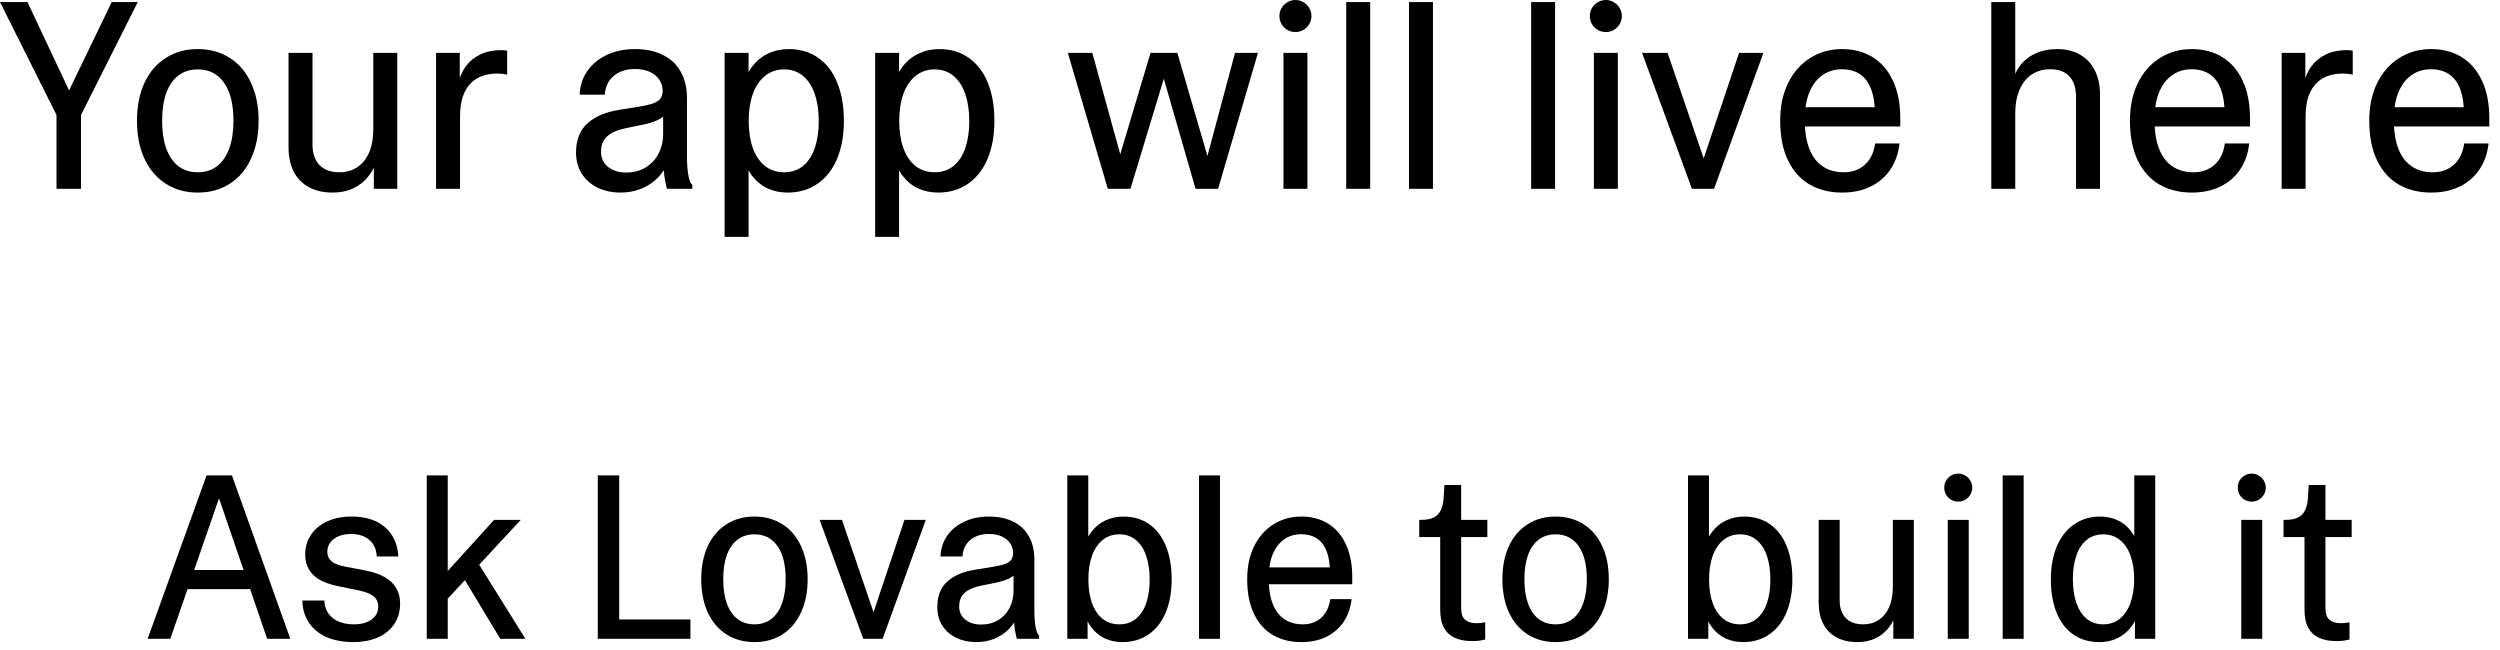
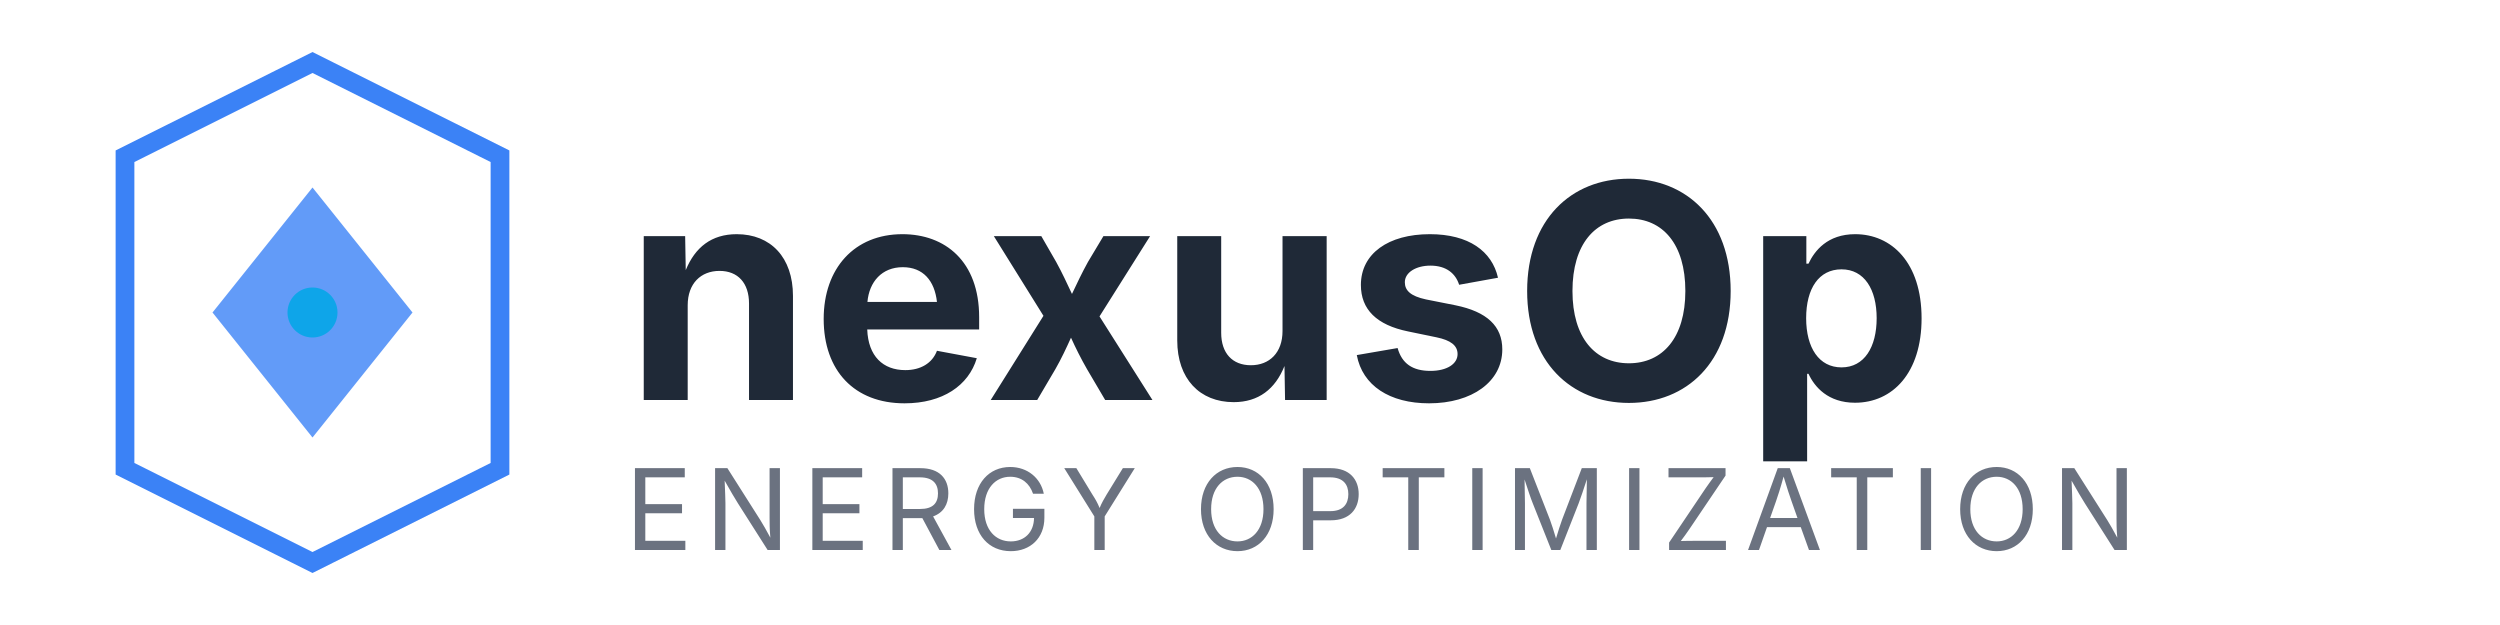
- <svg xmlns="http://www.w3.org/2000/svg" width="150" height="39" viewBox="0 0 150 39" fill="none">
-   <path d="M145.867 11.555C145.143 11.555 144.503 11.398 143.945 11.086C143.388 10.768 142.951 10.287 142.633 9.641C142.315 8.995 142.156 8.193 142.156 7.234C142.156 6.375 142.315 5.622 142.633 4.977C142.956 4.326 143.398 3.826 143.961 3.477C144.523 3.122 145.159 2.945 145.867 2.945C146.565 2.945 147.177 3.107 147.703 3.43C148.229 3.753 148.635 4.227 148.922 4.852C149.214 5.471 149.359 6.221 149.359 7.102C149.359 7.263 149.359 7.424 149.359 7.586H142.891V6.43H148.539L147.836 6.812C147.836 6.219 147.758 5.724 147.602 5.328C147.451 4.932 147.227 4.638 146.93 4.445C146.638 4.253 146.279 4.156 145.852 4.156C145.419 4.156 145.036 4.271 144.703 4.5C144.37 4.729 144.107 5.068 143.914 5.516C143.727 5.964 143.633 6.503 143.633 7.133V7.219C143.633 7.911 143.727 8.49 143.914 8.953C144.102 9.417 144.37 9.763 144.719 9.992C145.068 10.221 145.484 10.336 145.969 10.336C146.474 10.336 146.893 10.188 147.227 9.891C147.565 9.589 147.773 9.161 147.852 8.609H149.312C149.25 9.193 149.073 9.706 148.781 10.148C148.49 10.591 148.094 10.938 147.594 11.188C147.099 11.432 146.523 11.555 145.867 11.555Z" fill="black" />
-   <path d="M136.898 3.172H138.32V5.133L138.211 5.086C138.294 4.669 138.448 4.305 138.672 3.992C138.901 3.68 139.195 3.438 139.555 3.266C139.914 3.094 140.328 3.008 140.797 3.008C140.917 3.008 141.039 3.018 141.164 3.039V4.477C141.065 4.456 140.969 4.44 140.875 4.43C140.781 4.419 140.682 4.414 140.578 4.414C140.099 4.414 139.693 4.51 139.359 4.703C139.026 4.896 138.771 5.185 138.594 5.57C138.422 5.951 138.336 6.424 138.336 6.992V11.328H136.898V3.172Z" fill="black" />
-   <path d="M131.508 11.555C130.784 11.555 130.143 11.398 129.586 11.086C129.029 10.768 128.591 10.287 128.273 9.641C127.956 8.995 127.797 8.193 127.797 7.234C127.797 6.375 127.956 5.622 128.273 4.977C128.596 4.326 129.039 3.826 129.602 3.477C130.164 3.122 130.799 2.945 131.508 2.945C132.206 2.945 132.818 3.107 133.344 3.43C133.87 3.753 134.276 4.227 134.562 4.852C134.854 5.471 135 6.221 135 7.102C135 7.263 135 7.424 135 7.586H128.531V6.43H134.18L133.477 6.812C133.477 6.219 133.398 5.724 133.242 5.328C133.091 4.932 132.867 4.638 132.57 4.445C132.279 4.253 131.919 4.156 131.492 4.156C131.06 4.156 130.677 4.271 130.344 4.5C130.01 4.729 129.747 5.068 129.555 5.516C129.367 5.964 129.273 6.503 129.273 7.133V7.219C129.273 7.911 129.367 8.49 129.555 8.953C129.742 9.417 130.01 9.763 130.359 9.992C130.708 10.221 131.125 10.336 131.609 10.336C132.115 10.336 132.534 10.188 132.867 9.891C133.206 9.589 133.414 9.161 133.492 8.609H134.953C134.891 9.193 134.714 9.706 134.422 10.148C134.13 10.591 133.734 10.938 133.234 11.188C132.74 11.432 132.164 11.555 131.508 11.555Z" fill="black" />
-   <path d="M119.477 0.125H120.914V5.664L120.703 5.055C120.802 4.622 120.971 4.247 121.211 3.93C121.456 3.612 121.766 3.37 122.141 3.203C122.516 3.031 122.943 2.945 123.422 2.945C123.958 2.945 124.419 3.057 124.805 3.281C125.195 3.505 125.492 3.823 125.695 4.234C125.898 4.641 126 5.117 126 5.664V11.328H124.562V5.82C124.562 5.284 124.43 4.872 124.164 4.586C123.904 4.299 123.518 4.156 123.008 4.156C122.596 4.156 122.232 4.258 121.914 4.461C121.602 4.664 121.357 4.969 121.18 5.375C121.003 5.776 120.914 6.263 120.914 6.836V11.328H119.477V0.125Z" fill="black" />
-   <path d="M110.523 11.555C109.799 11.555 109.159 11.398 108.602 11.086C108.044 10.768 107.607 10.287 107.289 9.641C106.971 8.995 106.812 8.193 106.812 7.234C106.812 6.375 106.971 5.622 107.289 4.977C107.612 4.326 108.055 3.826 108.617 3.477C109.18 3.122 109.815 2.945 110.523 2.945C111.221 2.945 111.833 3.107 112.359 3.43C112.885 3.753 113.292 4.227 113.578 4.852C113.87 5.471 114.016 6.221 114.016 7.102C114.016 7.263 114.016 7.424 114.016 7.586H107.547V6.43H113.195L112.492 6.812C112.492 6.219 112.414 5.724 112.258 5.328C112.107 4.932 111.883 4.638 111.586 4.445C111.294 4.253 110.935 4.156 110.508 4.156C110.076 4.156 109.693 4.271 109.359 4.5C109.026 4.729 108.763 5.068 108.57 5.516C108.383 5.964 108.289 6.503 108.289 7.133V7.219C108.289 7.911 108.383 8.49 108.57 8.953C108.758 9.417 109.026 9.763 109.375 9.992C109.724 10.221 110.141 10.336 110.625 10.336C111.13 10.336 111.549 10.188 111.883 9.891C112.221 9.589 112.43 9.161 112.508 8.609H113.969C113.906 9.193 113.729 9.706 113.438 10.148C113.146 10.591 112.75 10.938 112.25 11.188C111.755 11.432 111.18 11.555 110.523 11.555Z" fill="black" />
-   <path d="M98.523 3.172H100.055L102.359 9.906H102.086L104.344 3.172H105.805L102.844 11.328H101.516L98.523 3.172Z" fill="black" />
-   <path d="M95.633 3.172H97.07V11.328H95.633V3.172ZM96.352 1.922C96.18 1.922 96.018 1.88 95.867 1.797C95.721 1.708 95.604 1.591 95.516 1.445C95.432 1.294 95.391 1.133 95.391 0.961C95.391 0.789 95.432 0.63 95.516 0.484C95.604 0.333 95.721 0.216 95.867 0.133C96.018 0.044 96.18 0 96.352 0C96.523 0 96.682 0.044 96.828 0.133C96.979 0.216 97.096 0.333 97.18 0.484C97.268 0.63 97.312 0.789 97.312 0.961C97.312 1.133 97.268 1.294 97.18 1.445C97.096 1.591 96.979 1.708 96.828 1.797C96.682 1.88 96.523 1.922 96.352 1.922Z" fill="black" />
-   <path d="M91.867 0.125H93.305V11.328H91.867V0.125Z" fill="black" />
-   <path d="M84.539 0.125H85.977V11.328H84.539V0.125Z" fill="black" />
-   <path d="M80.773 0.125H82.211V11.328H80.773V0.125Z" fill="black" />
-   <path d="M77.008 3.172H78.445V11.328H77.008V3.172ZM77.727 1.922C77.555 1.922 77.393 1.88 77.242 1.797C77.096 1.708 76.979 1.591 76.891 1.445C76.807 1.294 76.766 1.133 76.766 0.961C76.766 0.789 76.807 0.63 76.891 0.484C76.979 0.333 77.096 0.216 77.242 0.133C77.393 0.044 77.555 0 77.727 0C77.898 0 78.057 0.044 78.203 0.133C78.354 0.216 78.471 0.333 78.555 0.484C78.643 0.63 78.688 0.789 78.688 0.961C78.688 1.133 78.643 1.294 78.555 1.445C78.471 1.591 78.354 1.708 78.203 1.797C78.057 1.88 77.898 1.922 77.727 1.922Z" fill="black" />
-   <path d="M64.07 3.172H65.539L67.508 10.32H66.898L69.031 3.172H70.641L72.727 10.32H72.188L74.102 3.172H75.477L73.086 11.328H71.734L69.508 3.617H70.164L67.828 11.328H66.469L64.07 3.172Z" fill="black" />
-   <path d="M56.289 11.555C55.852 11.555 55.45 11.471 55.086 11.305C54.727 11.138 54.417 10.885 54.156 10.547C53.901 10.208 53.711 9.786 53.586 9.281L53.898 9.602V11.328H52.508V3.172H53.945V4.992L53.602 5.219C53.711 4.745 53.896 4.339 54.156 4C54.417 3.656 54.734 3.396 55.109 3.219C55.49 3.036 55.904 2.945 56.352 2.945C57.044 2.945 57.638 3.122 58.133 3.477C58.633 3.826 59.013 4.326 59.273 4.977C59.534 5.622 59.664 6.38 59.664 7.25C59.664 8.115 59.529 8.872 59.258 9.523C58.987 10.169 58.596 10.669 58.086 11.023C57.575 11.378 56.977 11.555 56.289 11.555ZM56.078 10.336C56.526 10.336 56.906 10.208 57.219 9.953C57.531 9.693 57.766 9.333 57.922 8.875C58.078 8.411 58.156 7.875 58.156 7.266C58.156 6.656 58.078 6.12 57.922 5.656C57.766 5.188 57.531 4.823 57.219 4.562C56.906 4.297 56.526 4.164 56.078 4.164C55.63 4.164 55.245 4.297 54.922 4.562C54.604 4.823 54.362 5.188 54.195 5.656C54.034 6.12 53.953 6.656 53.953 7.266C53.953 7.87 54.034 8.404 54.195 8.867C54.362 9.331 54.604 9.693 54.922 9.953C55.245 10.208 55.63 10.336 56.078 10.336ZM52.508 9.664H53.945V14.211H52.508V9.664Z" fill="black" />
-   <path d="M47.258 11.555C46.82 11.555 46.419 11.471 46.055 11.305C45.695 11.138 45.385 10.885 45.125 10.547C44.87 10.208 44.68 9.786 44.555 9.281L44.867 9.602V11.328H43.477V3.172H44.914V4.992L44.57 5.219C44.68 4.745 44.865 4.339 45.125 4C45.385 3.656 45.703 3.396 46.078 3.219C46.458 3.036 46.872 2.945 47.32 2.945C48.013 2.945 48.607 3.122 49.102 3.477C49.602 3.826 49.982 4.326 50.242 4.977C50.503 5.622 50.633 6.38 50.633 7.25C50.633 8.115 50.497 8.872 50.227 9.523C49.956 10.169 49.565 10.669 49.055 11.023C48.544 11.378 47.945 11.555 47.258 11.555ZM47.047 10.336C47.495 10.336 47.875 10.208 48.188 9.953C48.5 9.693 48.734 9.333 48.891 8.875C49.047 8.411 49.125 7.875 49.125 7.266C49.125 6.656 49.047 6.12 48.891 5.656C48.734 5.188 48.5 4.823 48.188 4.562C47.875 4.297 47.495 4.164 47.047 4.164C46.599 4.164 46.214 4.297 45.891 4.562C45.573 4.823 45.331 5.188 45.164 5.656C45.003 6.12 44.922 6.656 44.922 7.266C44.922 7.87 45.003 8.404 45.164 8.867C45.331 9.331 45.573 9.693 45.891 9.953C46.214 10.208 46.599 10.336 47.047 10.336ZM43.477 9.664H44.914V14.211H43.477V9.664Z" fill="black" />
-   <path d="M37.234 11.555C36.729 11.555 36.273 11.458 35.867 11.266C35.461 11.068 35.141 10.787 34.906 10.422C34.677 10.057 34.562 9.633 34.562 9.148C34.562 8.404 34.786 7.826 35.234 7.414C35.688 6.997 36.32 6.724 37.133 6.594L38.43 6.383C38.763 6.326 39.023 6.263 39.211 6.195C39.398 6.122 39.536 6.029 39.625 5.914C39.714 5.794 39.758 5.635 39.758 5.438C39.758 5.219 39.698 5.01 39.578 4.812C39.458 4.615 39.273 4.453 39.023 4.328C38.773 4.203 38.464 4.141 38.094 4.141C37.573 4.141 37.148 4.279 36.82 4.555C36.497 4.826 36.32 5.201 36.289 5.68H34.781C34.797 5.159 34.945 4.693 35.227 4.281C35.508 3.865 35.896 3.539 36.391 3.305C36.885 3.065 37.453 2.945 38.094 2.945C38.745 2.945 39.305 3.062 39.773 3.297C40.242 3.526 40.599 3.862 40.844 4.305C41.094 4.747 41.219 5.276 41.219 5.891V9.438C41.219 9.818 41.245 10.169 41.297 10.492C41.354 10.81 41.435 11.013 41.539 11.102V11.328H40.016C39.953 11.104 39.901 10.844 39.859 10.547C39.823 10.245 39.805 9.951 39.805 9.664L40.062 9.742C39.938 10.081 39.74 10.388 39.469 10.664C39.198 10.94 38.87 11.159 38.484 11.32C38.099 11.477 37.682 11.555 37.234 11.555ZM37.555 10.352C38.008 10.352 38.404 10.25 38.742 10.047C39.081 9.839 39.339 9.56 39.516 9.211C39.698 8.857 39.789 8.464 39.789 8.031V6.812L39.953 6.836C39.802 7.008 39.609 7.143 39.375 7.242C39.146 7.341 38.836 7.43 38.445 7.508L37.586 7.68C37.06 7.789 36.675 7.956 36.43 8.18C36.185 8.398 36.062 8.706 36.062 9.102C36.062 9.482 36.203 9.786 36.484 10.016C36.771 10.24 37.128 10.352 37.555 10.352Z" fill="black" />
-   <path d="M26.164 3.172H27.586V5.133L27.477 5.086C27.56 4.669 27.713 4.305 27.938 3.992C28.167 3.68 28.461 3.438 28.82 3.266C29.18 3.094 29.594 3.008 30.062 3.008C30.182 3.008 30.305 3.018 30.43 3.039V4.477C30.331 4.456 30.234 4.44 30.141 4.43C30.047 4.419 29.948 4.414 29.844 4.414C29.365 4.414 28.958 4.51 28.625 4.703C28.292 4.896 28.037 5.185 27.859 5.57C27.688 5.951 27.602 6.424 27.602 6.992V11.328H26.164V3.172Z" fill="black" />
-   <path d="M19.969 11.555C19.417 11.555 18.94 11.448 18.539 11.234C18.143 11.021 17.838 10.711 17.625 10.305C17.417 9.898 17.312 9.409 17.312 8.836V3.172H18.75V8.672C18.75 9.198 18.888 9.607 19.164 9.898C19.44 10.19 19.841 10.336 20.367 10.336C20.768 10.336 21.12 10.237 21.422 10.039C21.729 9.841 21.969 9.549 22.141 9.164C22.312 8.773 22.398 8.299 22.398 7.742V3.172H23.836V11.328H22.43V8.836L22.672 9.438C22.552 9.87 22.367 10.245 22.117 10.562C21.872 10.88 21.568 11.125 21.203 11.297C20.838 11.469 20.427 11.555 19.969 11.555Z" fill="black" />
-   <path d="M11.867 11.555C11.138 11.555 10.497 11.378 9.945 11.023C9.393 10.669 8.966 10.167 8.664 9.516C8.367 8.865 8.219 8.107 8.219 7.242C8.219 6.378 8.367 5.622 8.664 4.977C8.966 4.326 9.393 3.826 9.945 3.477C10.497 3.122 11.138 2.945 11.867 2.945C12.596 2.945 13.237 3.122 13.789 3.477C14.341 3.826 14.766 4.326 15.062 4.977C15.365 5.622 15.516 6.378 15.516 7.242C15.516 8.107 15.365 8.865 15.062 9.516C14.766 10.167 14.341 10.669 13.789 11.023C13.237 11.378 12.596 11.555 11.867 11.555ZM11.867 10.336C12.315 10.336 12.698 10.216 13.016 9.977C13.338 9.732 13.583 9.378 13.75 8.914C13.922 8.451 14.008 7.893 14.008 7.242C14.008 6.263 13.82 5.505 13.445 4.969C13.07 4.432 12.544 4.164 11.867 4.164C11.419 4.164 11.034 4.284 10.711 4.523C10.393 4.763 10.148 5.115 9.977 5.578C9.81 6.036 9.727 6.591 9.727 7.242C9.727 7.893 9.81 8.451 9.977 8.914C10.148 9.378 10.393 9.732 10.711 9.977C11.034 10.216 11.419 10.336 11.867 10.336Z" fill="black" />
-   <path d="M3.391 6.18L3.711 7.539L0 0.125H1.648L4.414 6H3.867L6.703 0.125H8.266L4.539 7.539L4.859 6.18V11.328H3.391V6.18Z" fill="black" />
-   <path d="M140.19 38.465C139.789 38.465 139.448 38.403 139.165 38.28C138.882 38.157 138.661 37.957 138.502 37.679C138.347 37.396 138.27 37.029 138.27 36.578V32.224H137.012V31.191H137.135C137.445 31.191 137.693 31.144 137.88 31.048C138.071 30.952 138.215 30.804 138.311 30.604C138.406 30.403 138.463 30.136 138.481 29.804L138.522 29.1H139.527V31.301L139.377 31.191H141.1V32.224H139.527V36.496C139.527 36.82 139.607 37.05 139.767 37.187C139.931 37.323 140.159 37.392 140.45 37.392C140.637 37.392 140.81 37.373 140.97 37.337V38.369C140.828 38.406 140.699 38.431 140.58 38.444C140.462 38.458 140.332 38.465 140.19 38.465Z" fill="black" />
-   <path d="M134.476 31.191H135.733V38.328H134.476V31.191ZM135.104 30.098C134.954 30.098 134.813 30.061 134.681 29.988C134.553 29.911 134.451 29.808 134.373 29.681C134.3 29.549 134.264 29.407 134.264 29.257C134.264 29.106 134.3 28.967 134.373 28.84C134.451 28.708 134.553 28.605 134.681 28.532C134.813 28.455 134.954 28.416 135.104 28.416C135.255 28.416 135.394 28.455 135.521 28.532C135.654 28.605 135.756 28.708 135.829 28.84C135.907 28.967 135.945 29.106 135.945 29.257C135.945 29.407 135.907 29.549 135.829 29.681C135.756 29.808 135.654 29.911 135.521 29.988C135.394 30.061 135.255 30.098 135.104 30.098Z" fill="black" />
-   <path d="M128.057 28.525H129.314V31.191H128.057V28.525ZM125.965 38.526C125.354 38.526 124.83 38.374 124.393 38.068C123.955 37.758 123.622 37.323 123.395 36.763C123.167 36.198 123.053 35.535 123.053 34.773C123.053 34.017 123.171 33.354 123.408 32.784C123.65 32.215 123.994 31.775 124.44 31.465C124.887 31.15 125.409 30.993 126.006 30.993C126.389 30.993 126.737 31.066 127.052 31.212C127.371 31.358 127.642 31.579 127.865 31.875C128.093 32.171 128.262 32.54 128.371 32.982L128.057 32.702V31.191H129.314V38.328H128.098V36.735L128.357 36.537C128.212 37.161 127.924 37.649 127.496 38C127.068 38.351 126.557 38.526 125.965 38.526ZM126.19 37.46C126.582 37.46 126.917 37.346 127.195 37.118C127.478 36.886 127.69 36.567 127.831 36.161C127.977 35.751 128.05 35.279 128.05 34.746C128.05 34.217 127.977 33.75 127.831 33.345C127.69 32.939 127.478 32.625 127.195 32.401C126.917 32.173 126.582 32.06 126.19 32.06C125.799 32.06 125.466 32.173 125.192 32.401C124.919 32.625 124.714 32.939 124.577 33.345C124.44 33.746 124.372 34.213 124.372 34.746C124.372 35.279 124.44 35.751 124.577 36.161C124.714 36.567 124.919 36.886 125.192 37.118C125.466 37.346 125.799 37.46 126.19 37.46Z" fill="black" />
-   <path d="M120.161 28.525H121.419V38.328H120.161V28.525Z" fill="black" />
-   <path d="M116.866 31.191H118.124V38.328H116.866V31.191ZM117.495 30.098C117.345 30.098 117.203 30.061 117.071 29.988C116.944 29.911 116.841 29.808 116.764 29.681C116.691 29.549 116.654 29.407 116.654 29.257C116.654 29.106 116.691 28.967 116.764 28.84C116.841 28.708 116.944 28.605 117.071 28.532C117.203 28.455 117.345 28.416 117.495 28.416C117.646 28.416 117.785 28.455 117.912 28.532C118.044 28.605 118.147 28.708 118.22 28.84C118.297 28.967 118.336 29.106 118.336 29.257C118.336 29.407 118.297 29.549 118.22 29.681C118.147 29.808 118.044 29.911 117.912 29.988C117.785 30.061 117.646 30.098 117.495 30.098Z" fill="black" />
-   <path d="M111.445 38.526C110.962 38.526 110.545 38.433 110.194 38.246C109.848 38.059 109.581 37.788 109.395 37.433C109.212 37.077 109.121 36.649 109.121 36.148V31.191H110.379V36.004C110.379 36.464 110.5 36.822 110.741 37.077C110.983 37.332 111.334 37.46 111.794 37.46C112.145 37.46 112.452 37.373 112.717 37.2C112.986 37.027 113.195 36.772 113.346 36.435C113.496 36.093 113.571 35.678 113.571 35.19V31.191H114.829V38.328H113.599V36.148L113.811 36.674C113.706 37.052 113.544 37.38 113.325 37.658C113.111 37.936 112.844 38.15 112.525 38.301C112.206 38.451 111.846 38.526 111.445 38.526Z" fill="black" />
-   <path d="M104.589 38.526C104.206 38.526 103.855 38.453 103.536 38.308C103.222 38.162 102.951 37.941 102.723 37.645C102.499 37.348 102.333 36.979 102.224 36.537L102.497 36.817V38.328H101.28V31.191H102.538V32.784L102.237 32.982C102.333 32.568 102.495 32.212 102.723 31.916C102.951 31.615 103.229 31.387 103.557 31.232C103.889 31.073 104.252 30.993 104.644 30.993C105.25 30.993 105.769 31.148 106.202 31.458C106.64 31.763 106.972 32.201 107.2 32.77C107.428 33.336 107.542 33.999 107.542 34.76C107.542 35.516 107.424 36.179 107.187 36.749C106.95 37.314 106.608 37.752 106.161 38.062C105.715 38.371 105.19 38.526 104.589 38.526ZM104.404 37.46C104.796 37.46 105.129 37.348 105.402 37.125C105.676 36.897 105.881 36.583 106.018 36.182C106.154 35.776 106.223 35.307 106.223 34.773C106.223 34.24 106.154 33.771 106.018 33.365C105.881 32.955 105.676 32.636 105.402 32.408C105.129 32.176 104.796 32.06 104.404 32.06C104.012 32.06 103.675 32.176 103.393 32.408C103.115 32.636 102.903 32.955 102.757 33.365C102.616 33.771 102.545 34.24 102.545 34.773C102.545 35.302 102.616 35.769 102.757 36.175C102.903 36.58 103.115 36.897 103.393 37.125C103.675 37.348 104.012 37.46 104.404 37.46ZM101.28 28.525H102.538V31.191H101.28V28.525Z" fill="black" />
-   <path d="M93.337 38.526C92.699 38.526 92.138 38.371 91.655 38.062C91.172 37.752 90.799 37.312 90.534 36.742C90.274 36.172 90.144 35.509 90.144 34.753C90.144 33.996 90.274 33.336 90.534 32.77C90.799 32.201 91.172 31.763 91.655 31.458C92.138 31.148 92.699 30.993 93.337 30.993C93.975 30.993 94.535 31.148 95.019 31.458C95.502 31.763 95.873 32.201 96.133 32.77C96.397 33.336 96.529 33.996 96.529 34.753C96.529 35.509 96.397 36.172 96.133 36.742C95.873 37.312 95.502 37.752 95.019 38.062C94.535 38.371 93.975 38.526 93.337 38.526ZM93.337 37.46C93.729 37.46 94.064 37.355 94.342 37.145C94.624 36.931 94.838 36.621 94.984 36.216C95.135 35.81 95.21 35.323 95.21 34.753C95.21 33.896 95.046 33.233 94.718 32.764C94.39 32.294 93.929 32.06 93.337 32.06C92.945 32.06 92.608 32.164 92.325 32.374C92.047 32.584 91.833 32.891 91.683 33.297C91.537 33.698 91.464 34.183 91.464 34.753C91.464 35.323 91.537 35.81 91.683 36.216C91.833 36.621 92.047 36.931 92.325 37.145C92.608 37.355 92.945 37.46 93.337 37.46Z" fill="black" />
-   <path d="M88.333 38.465C87.932 38.465 87.59 38.403 87.308 38.28C87.025 38.157 86.804 37.957 86.644 37.679C86.49 37.396 86.412 37.029 86.412 36.578V32.224H85.154V31.191H85.277C85.587 31.191 85.836 31.144 86.022 31.048C86.214 30.952 86.357 30.804 86.453 30.604C86.549 30.403 86.606 30.136 86.624 29.804L86.665 29.1H87.67V31.301L87.519 31.191H89.242V32.224H87.67V36.496C87.67 36.82 87.75 37.05 87.909 37.187C88.073 37.323 88.301 37.392 88.593 37.392C88.78 37.392 88.953 37.373 89.112 37.337V38.369C88.971 38.406 88.841 38.431 88.723 38.444C88.604 38.458 88.474 38.465 88.333 38.465Z" fill="black" />
-   <path d="M78.079 38.526C77.446 38.526 76.885 38.39 76.397 38.116C75.91 37.838 75.527 37.417 75.249 36.852C74.971 36.286 74.832 35.585 74.832 34.746C74.832 33.994 74.971 33.336 75.249 32.77C75.532 32.201 75.919 31.763 76.411 31.458C76.903 31.148 77.459 30.993 78.079 30.993C78.69 30.993 79.225 31.134 79.686 31.417C80.146 31.7 80.501 32.114 80.752 32.661C81.007 33.203 81.135 33.86 81.135 34.63C81.135 34.771 81.135 34.912 81.135 35.054H75.475V34.042H80.417L79.802 34.377C79.802 33.857 79.733 33.425 79.597 33.078C79.465 32.732 79.269 32.474 79.009 32.306C78.754 32.137 78.439 32.053 78.065 32.053C77.687 32.053 77.352 32.153 77.061 32.353C76.769 32.554 76.539 32.85 76.37 33.242C76.206 33.634 76.124 34.106 76.124 34.657V34.732C76.124 35.339 76.206 35.844 76.37 36.25C76.534 36.656 76.769 36.959 77.074 37.159C77.38 37.36 77.744 37.46 78.168 37.46C78.61 37.46 78.977 37.33 79.269 37.07C79.565 36.806 79.747 36.432 79.815 35.949H81.094C81.039 36.46 80.884 36.908 80.629 37.296C80.374 37.683 80.027 37.986 79.59 38.205C79.157 38.419 78.653 38.526 78.079 38.526Z" fill="black" />
-   <path d="M71.94 28.525H73.198V38.328H71.94V28.525Z" fill="black" />
-   <path d="M67.347 38.526C66.964 38.526 66.613 38.453 66.294 38.308C65.98 38.162 65.708 37.941 65.481 37.645C65.257 37.348 65.091 36.979 64.981 36.537L65.255 36.817V38.328H64.038V31.191H65.296V32.784L64.995 32.982C65.091 32.568 65.253 32.212 65.481 31.916C65.708 31.615 65.986 31.387 66.314 31.232C66.647 31.073 67.009 30.993 67.401 30.993C68.007 30.993 68.527 31.148 68.96 31.458C69.397 31.763 69.73 32.201 69.958 32.77C70.186 33.336 70.3 33.999 70.3 34.76C70.3 35.516 70.181 36.179 69.944 36.749C69.707 37.314 69.366 37.752 68.919 38.062C68.472 38.371 67.948 38.526 67.347 38.526ZM67.162 37.46C67.554 37.46 67.887 37.348 68.16 37.125C68.434 36.897 68.639 36.583 68.775 36.182C68.912 35.776 68.981 35.307 68.981 34.773C68.981 34.24 68.912 33.771 68.775 33.365C68.639 32.955 68.434 32.636 68.16 32.408C67.887 32.176 67.554 32.06 67.162 32.06C66.77 32.06 66.433 32.176 66.15 32.408C65.872 32.636 65.66 32.955 65.515 33.365C65.373 33.771 65.303 34.24 65.303 34.773C65.303 35.302 65.373 35.769 65.515 36.175C65.66 36.58 65.872 36.897 66.15 37.125C66.433 37.348 66.77 37.46 67.162 37.46ZM64.038 28.525H65.296V31.191H64.038V28.525Z" fill="black" />
-   <path d="M58.576 38.526C58.134 38.526 57.735 38.442 57.38 38.273C57.024 38.1 56.744 37.854 56.539 37.535C56.339 37.216 56.238 36.845 56.238 36.421C56.238 35.769 56.434 35.263 56.826 34.903C57.223 34.539 57.776 34.3 58.487 34.185L59.622 34.001C59.914 33.951 60.142 33.896 60.306 33.837C60.47 33.773 60.59 33.691 60.668 33.591C60.745 33.486 60.784 33.347 60.784 33.174C60.784 32.982 60.732 32.8 60.627 32.627C60.522 32.454 60.36 32.312 60.142 32.203C59.923 32.094 59.652 32.039 59.328 32.039C58.872 32.039 58.501 32.16 58.214 32.401C57.931 32.638 57.776 32.967 57.749 33.386H56.43C56.443 32.93 56.573 32.522 56.819 32.162C57.065 31.797 57.405 31.513 57.838 31.308C58.271 31.098 58.768 30.993 59.328 30.993C59.898 30.993 60.388 31.096 60.798 31.301C61.208 31.501 61.52 31.795 61.734 32.183C61.953 32.57 62.062 33.033 62.062 33.57V36.674C62.062 37.007 62.085 37.314 62.131 37.597C62.181 37.875 62.252 38.052 62.343 38.13V38.328H61.01C60.955 38.132 60.91 37.904 60.873 37.645C60.841 37.38 60.825 37.123 60.825 36.872L61.051 36.94C60.941 37.237 60.768 37.505 60.531 37.747C60.294 37.989 60.007 38.18 59.67 38.321C59.333 38.458 58.968 38.526 58.576 38.526ZM58.856 37.474C59.253 37.474 59.599 37.385 59.895 37.207C60.192 37.025 60.417 36.781 60.572 36.476C60.732 36.166 60.812 35.822 60.812 35.443V34.377L60.955 34.398C60.823 34.548 60.654 34.666 60.449 34.753C60.249 34.84 59.977 34.917 59.636 34.985L58.884 35.136C58.423 35.231 58.086 35.377 57.872 35.573C57.658 35.765 57.551 36.033 57.551 36.38C57.551 36.713 57.674 36.979 57.92 37.18C58.171 37.376 58.483 37.474 58.856 37.474Z" fill="black" />
-   <path d="M49.177 31.191H50.517L52.533 37.084H52.294L54.27 31.191H55.548L52.957 38.328H51.795L49.177 31.191Z" fill="black" />
-   <path d="M45.267 38.526C44.629 38.526 44.068 38.371 43.585 38.062C43.102 37.752 42.728 37.312 42.464 36.742C42.204 36.172 42.074 35.509 42.074 34.753C42.074 33.996 42.204 33.336 42.464 32.77C42.728 32.201 43.102 31.763 43.585 31.458C44.068 31.148 44.629 30.993 45.267 30.993C45.905 30.993 46.465 31.148 46.948 31.458C47.431 31.763 47.803 32.201 48.062 32.77C48.327 33.336 48.459 33.996 48.459 34.753C48.459 35.509 48.327 36.172 48.062 36.742C47.803 37.312 47.431 37.752 46.948 38.062C46.465 38.371 45.905 38.526 45.267 38.526ZM45.267 37.46C45.658 37.46 45.993 37.355 46.272 37.145C46.554 36.931 46.768 36.621 46.914 36.216C47.065 35.81 47.14 35.323 47.14 34.753C47.14 33.896 46.976 33.233 46.648 32.764C46.319 32.294 45.859 32.06 45.267 32.06C44.875 32.06 44.537 32.164 44.255 32.374C43.977 32.584 43.763 32.891 43.612 33.297C43.467 33.698 43.394 34.183 43.394 34.753C43.394 35.323 43.467 35.81 43.612 36.216C43.763 36.621 43.977 36.931 44.255 37.145C44.537 37.355 44.875 37.46 45.267 37.46Z" fill="black" />
-   <path d="M35.867 28.525H37.152V37.556L36.934 37.166H41.425V38.328H35.867V28.525Z" fill="black" />
-   <path d="M25.606 28.525H26.864V34.63H26.529L29.646 31.191H31.246L26.331 36.496L26.864 35.402V38.328H25.606V28.525ZM27.705 34.493L28.389 33.304L31.526 38.328H30.016L27.705 34.493Z" fill="black" />
-   <path d="M21.211 38.526C20.591 38.526 20.051 38.426 19.591 38.226C19.135 38.02 18.782 37.731 18.531 37.357C18.281 36.984 18.151 36.542 18.142 36.031H19.461C19.479 36.487 19.65 36.84 19.974 37.091C20.297 37.337 20.719 37.46 21.238 37.46C21.676 37.46 22.027 37.364 22.291 37.173C22.56 36.981 22.694 36.722 22.694 36.394C22.694 36.129 22.599 35.922 22.407 35.772C22.22 35.621 21.915 35.503 21.491 35.416L20.315 35.177C19.627 35.04 19.121 34.815 18.798 34.5C18.474 34.181 18.312 33.769 18.312 33.263C18.312 32.834 18.424 32.449 18.648 32.107C18.871 31.761 19.192 31.49 19.611 31.294C20.031 31.093 20.525 30.993 21.095 30.993C21.678 30.993 22.177 31.096 22.592 31.301C23.006 31.506 23.323 31.791 23.542 32.155C23.761 32.515 23.879 32.925 23.898 33.386H22.605C22.587 32.967 22.439 32.638 22.161 32.401C21.888 32.16 21.523 32.039 21.067 32.039C20.78 32.039 20.53 32.085 20.315 32.176C20.101 32.262 19.935 32.388 19.816 32.552C19.698 32.711 19.639 32.896 19.639 33.105C19.639 33.342 19.721 33.532 19.885 33.673C20.049 33.814 20.309 33.919 20.664 33.987L21.977 34.24C22.414 34.327 22.783 34.457 23.084 34.63C23.385 34.798 23.613 35.015 23.768 35.279C23.927 35.544 24.007 35.851 24.007 36.202C24.007 36.694 23.884 37.116 23.638 37.467C23.396 37.818 23.064 38.082 22.64 38.26C22.216 38.438 21.74 38.526 21.211 38.526Z" fill="black" />
-   <path d="M12.393 28.525H13.917L17.417 38.328H16.029L13.021 29.551H13.261L10.219 38.328H8.858L12.393 28.525ZM10.82 34.199H15.599V35.348H10.82V34.199Z" fill="black" />
+ <svg xmlns="http://www.w3.org/2000/svg" width="200" height="50" viewBox="0 0 200 50" fill="none">
+   <g id="logo-mark">
+     <path d="M25 5L40 12.5L40 37.5L25 45L10 37.5L10 12.5Z" stroke="#3B82F6" stroke-width="1.5" fill="none" />
+     <path d="M25 15L33 25L25 35L17 25Z" fill="#3B82F6" opacity="0.8" />
+     <circle cx="25" cy="25" r="2" fill="#0EA5E9" />
+   </g>
+   <text x="50" y="32" font-family="system-ui, -apple-system, sans-serif" font-size="24" font-weight="700" fill="#1F2937">nexusOp</text>
+   <text x="50" y="44" font-family="system-ui, -apple-system, sans-serif" font-size="9" fill="#6B7280" letter-spacing="1">ENERGY OPTIMIZATION</text>
</svg>
